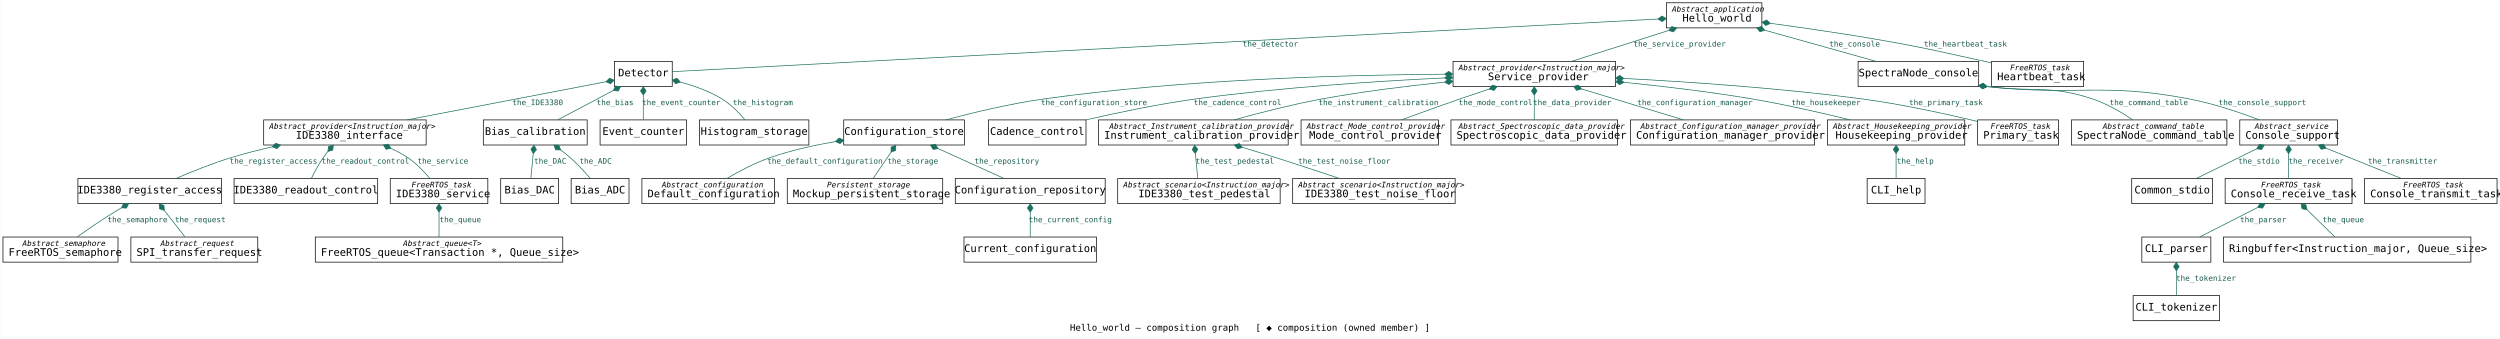
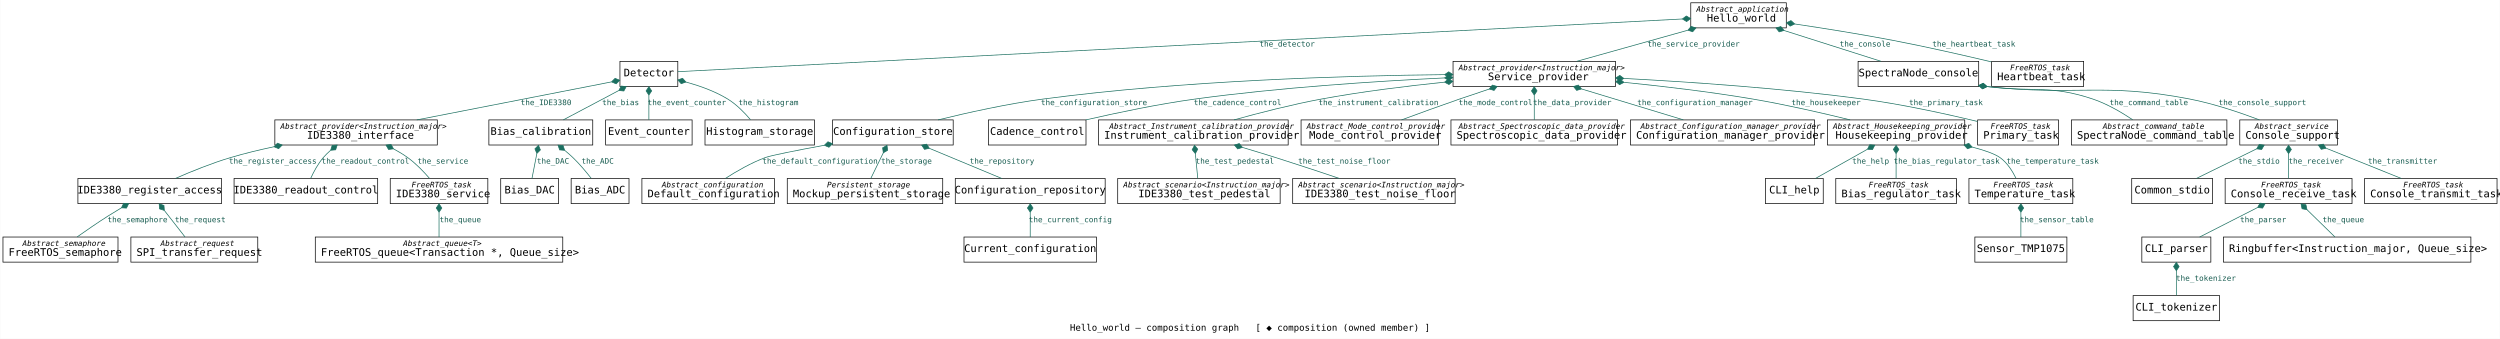
<svg xmlns="http://www.w3.org/2000/svg" width="3586pt" height="486pt" viewBox="0.00 0.00 3585.50 486.00">
  <g id="graph0" class="graph" transform="scale(1 1) rotate(0) translate(4 482)">
    <polygon fill="white" stroke="transparent" points="-4,4 -4,-482 3581.5,-482 3581.5,4 -4,4" />
    <text text-anchor="middle" x="1788.75" y="-7.6" font-family="Consolas" font-size="13.00">Hello_world — composition graph   [ ◆ composition (owned member) ]</text>
    <g id="node1" class="node">
-       <polygon fill="none" stroke="black" points="2523,-478 2386,-478 2386,-442 2523,-442 2523,-478" />
-       <text text-anchor="start" x="2394" y="-465.2" font-family="Consolas" font-style="italic" font-size="11.00">Abstract_application</text>
-       <text text-anchor="start" x="2409" y="-451" font-family="Consolas" font-size="15.00">Hello_world</text>
+       <polygon fill="none" stroke="black" points="2558,-478 2421,-478 2421,-442 2558,-442 2558,-478" />
+       <text text-anchor="start" x="2429" y="-465.2" font-family="Consolas" font-style="italic" font-size="11.00">Abstract_application</text>
+       <text text-anchor="start" x="2444" y="-451" font-family="Consolas" font-size="15.00">Hello_world</text>
    </g>
    <g id="node2" class="node">
-       <polygon fill="none" stroke="black" points="960,-394 877,-394 877,-358 960,-358 960,-394" />
-       <text text-anchor="middle" x="918.5" y="-372.5" font-family="Consolas" font-size="15.00">Detector</text>
+       <polygon fill="none" stroke="black" points="968,-394 885,-394 885,-358 968,-358 968,-394" />
+       <text text-anchor="middle" x="926.5" y="-372.5" font-family="Consolas" font-size="15.00">Detector</text>
    </g>
    <g id="edge1" class="edge">
-       <path fill="none" stroke="#1b6f60" d="M2373.69,-454.69C2093.29,-439.72 1168,-390.32 960.18,-379.23" />
-       <polygon fill="#1b6f60" stroke="#1b6f60" points="2373.79,-454.69 2379.99,-451.02 2385.77,-455.33 2379.56,-459.01 2373.79,-454.69" />
-       <text text-anchor="middle" x="1818" y="-415.2" font-family="Consolas" font-size="11.00" fill="#155a4e"> the_detector</text>
+       <path fill="none" stroke="#1b6f60" d="M2408.61,-454.76C2124.62,-439.86 1178.95,-390.24 968.32,-379.19" />
+       <polygon fill="#1b6f60" stroke="#1b6f60" points="2408.85,-454.77 2415.05,-451.09 2420.83,-455.4 2414.63,-459.08 2408.85,-454.77" />
+       <text text-anchor="middle" x="1842" y="-415.2" font-family="Consolas" font-size="11.00" fill="#155a4e"> the_detector</text>
    </g>
    <g id="node3" class="node">
      <polygon fill="none" stroke="black" points="2313,-394 2080,-394 2080,-358 2313,-358 2313,-394" />
      <text text-anchor="start" x="2088" y="-381.2" font-family="Consolas" font-style="italic" font-size="11.00">Abstract_provider&lt;Instruction_major&gt;</text>
      <text text-anchor="start" x="2130" y="-367" font-family="Consolas" font-size="15.00">Service_provider</text>
    </g>
    <g id="edge2" class="edge">
-       <path fill="none" stroke="#1b6f60" d="M2389.24,-438.26C2346.25,-424.59 2290.63,-406.92 2250.2,-394.07" />
-       <polygon fill="#1b6f60" stroke="#1b6f60" points="2389.29,-438.28 2396.22,-436.28 2400.73,-441.91 2393.8,-443.9 2389.29,-438.28" />
-       <text text-anchor="middle" x="2405" y="-415.2" font-family="Consolas" font-size="11.00" fill="#155a4e"> the_service_provider</text>
+       <path fill="none" stroke="#1b6f60" d="M2416.64,-438.61C2367.64,-424.9 2303.79,-407.03 2257.49,-394.07" />
+       <polygon fill="#1b6f60" stroke="#1b6f60" points="2416.88,-438.68 2423.73,-436.44 2428.43,-441.91 2421.58,-444.14 2416.88,-438.68" />
+       <text text-anchor="middle" x="2425" y="-415.2" font-family="Consolas" font-size="11.00" fill="#155a4e"> the_service_provider</text>
    </g>
    <g id="node4" class="node">
      <polygon fill="none" stroke="black" points="2834,-394 2661,-394 2661,-358 2834,-358 2834,-394" />
      <text text-anchor="middle" x="2747.5" y="-372.5" font-family="Consolas" font-size="15.00">SpectraNode_console</text>
    </g>
    <g id="edge3" class="edge">
-       <path fill="none" stroke="#1b6f60" d="M2527.36,-438.61C2576.36,-424.9 2640.21,-407.03 2686.51,-394.07" />
-       <polygon fill="#1b6f60" stroke="#1b6f60" points="2527.12,-438.68 2522.42,-444.14 2515.57,-441.91 2520.27,-436.44 2527.12,-438.68" />
-       <text text-anchor="middle" x="2656" y="-415.2" font-family="Consolas" font-size="11.00" fill="#155a4e"> the_console</text>
+       <path fill="none" stroke="#1b6f60" d="M2554.76,-438.26C2597.75,-424.59 2653.37,-406.92 2693.8,-394.07" />
+       <polygon fill="#1b6f60" stroke="#1b6f60" points="2554.71,-438.28 2550.2,-443.9 2543.27,-441.91 2547.78,-436.28 2554.71,-438.28" />
+       <text text-anchor="middle" x="2671" y="-415.2" font-family="Consolas" font-size="11.00" fill="#155a4e"> the_console</text>
    </g>
    <g id="node5" class="node">
      <polygon fill="none" stroke="black" points="2984.5,-394 2852.5,-394 2852.5,-358 2984.5,-358 2984.5,-394" />
      <text text-anchor="start" x="2879" y="-381.2" font-family="Consolas" font-style="italic" font-size="11.00">FreeRTOS_task</text>
      <text text-anchor="start" x="2860.5" y="-367" font-family="Consolas" font-size="15.00">Heartbeat_task</text>
    </g>
    <g id="edge4" class="edge">
-       <path fill="none" stroke="#1b6f60" d="M2535.25,-448.54C2582.38,-442.12 2642.93,-433.37 2696.5,-424 2761.75,-412.59 2777.73,-407.9 2842.5,-394 2845.67,-393.32 2848.92,-392.62 2852.2,-391.9" />
-       <polygon fill="#1b6f60" stroke="#1b6f60" points="2535.15,-448.55 2529.74,-453.32 2523.26,-450.16 2528.67,-445.39 2535.15,-448.55" />
-       <text text-anchor="middle" x="2815" y="-415.2" font-family="Consolas" font-size="11.00" fill="#155a4e"> the_heartbeat_task</text>
+       <path fill="none" stroke="#1b6f60" d="M2570.12,-447.62C2612.34,-441.32 2664.84,-432.96 2711.5,-424 2758.73,-414.93 2811.6,-402.89 2852.08,-393.27" />
+       <polygon fill="#1b6f60" stroke="#1b6f60" points="2570.08,-447.62 2564.73,-452.46 2558.21,-449.38 2563.56,-444.54 2570.08,-447.62" />
+       <text text-anchor="middle" x="2827" y="-415.2" font-family="Consolas" font-size="11.00" fill="#155a4e"> the_heartbeat_task</text>
    </g>
    <g id="node6" class="node">
-       <polygon fill="none" stroke="black" points="607,-310 374,-310 374,-274 607,-274 607,-310" />
-       <text text-anchor="start" x="382" y="-297.2" font-family="Consolas" font-style="italic" font-size="11.00">Abstract_provider&lt;Instruction_major&gt;</text>
-       <text text-anchor="start" x="420" y="-283" font-family="Consolas" font-size="15.00">IDE3380_interface</text>
+       <polygon fill="none" stroke="black" points="623,-310 390,-310 390,-274 623,-274 623,-310" />
+       <text text-anchor="start" x="398" y="-297.2" font-family="Consolas" font-style="italic" font-size="11.00">Abstract_provider&lt;Instruction_major&gt;</text>
+       <text text-anchor="start" x="436" y="-283" font-family="Consolas" font-size="15.00">IDE3380_interface</text>
    </g>
    <g id="edge5" class="edge">
-       <path fill="none" stroke="#1b6f60" d="M864.85,-364.72C793.32,-351.02 665.74,-326.57 579.64,-310.08" />
-       <polygon fill="#1b6f60" stroke="#1b6f60" points="864.9,-364.73 871.54,-361.93 876.68,-366.99 870.04,-369.79 864.9,-364.73" />
-       <text text-anchor="middle" x="767" y="-331.2" font-family="Consolas" font-size="11.00" fill="#155a4e"> the_IDE3380</text>
+       <path fill="none" stroke="#1b6f60" d="M872.59,-364.48C802.06,-350.71 677.59,-326.4 593.6,-310.01" />
+       <polygon fill="#1b6f60" stroke="#1b6f60" points="872.92,-364.54 879.57,-361.76 884.69,-366.84 878.04,-369.61 872.92,-364.54" />
+       <text text-anchor="middle" x="779" y="-331.2" font-family="Consolas" font-size="11.00" fill="#155a4e"> the_IDE3380</text>
    </g>
    <g id="node7" class="node">
-       <polygon fill="none" stroke="black" points="838,-310 689,-310 689,-274 838,-274 838,-310" />
-       <text text-anchor="middle" x="763.5" y="-288.5" font-family="Consolas" font-size="15.00">Bias_calibration</text>
+       <polygon fill="none" stroke="black" points="846,-310 697,-310 697,-274 846,-274 846,-310" />
+       <text text-anchor="middle" x="771.5" y="-288.5" font-family="Consolas" font-size="15.00">Bias_calibration</text>
    </g>
    <g id="edge6" class="edge">
-       <path fill="none" stroke="#1b6f60" d="M875.25,-352.12C850.02,-338.77 818.73,-322.22 795.68,-310.03" />
-       <polygon fill="#1b6f60" stroke="#1b6f60" points="875.4,-352.2 882.57,-351.47 886.01,-357.81 878.83,-358.54 875.4,-352.2" />
-       <text text-anchor="middle" x="878" y="-331.2" font-family="Consolas" font-size="11.00" fill="#155a4e"> the_bias</text>
+       <path fill="none" stroke="#1b6f60" d="M883.25,-352.12C858.02,-338.77 826.73,-322.22 803.68,-310.03" />
+       <polygon fill="#1b6f60" stroke="#1b6f60" points="883.4,-352.2 890.57,-351.47 894.01,-357.81 886.83,-358.54 883.4,-352.2" />
+       <text text-anchor="middle" x="886" y="-331.2" font-family="Consolas" font-size="11.00" fill="#155a4e"> the_bias</text>
    </g>
    <g id="node8" class="node">
-       <polygon fill="none" stroke="black" points="980.5,-310 856.5,-310 856.5,-274 980.5,-274 980.5,-310" />
-       <text text-anchor="middle" x="918.5" y="-288.5" font-family="Consolas" font-size="15.00">Event_counter</text>
+       <polygon fill="none" stroke="black" points="988.5,-310 864.5,-310 864.5,-274 988.5,-274 988.5,-310" />
+       <text text-anchor="middle" x="926.5" y="-288.5" font-family="Consolas" font-size="15.00">Event_counter</text>
    </g>
    <g id="edge7" class="edge">
-       <path fill="none" stroke="#1b6f60" d="M918.5,-345.48C918.5,-333.59 918.5,-320.31 918.5,-310.08" />
-       <polygon fill="#1b6f60" stroke="#1b6f60" points="918.5,-345.61 922.5,-351.61 918.5,-357.61 914.5,-351.61 918.5,-345.61" />
-       <text text-anchor="middle" x="973" y="-331.2" font-family="Consolas" font-size="11.00" fill="#155a4e"> the_event_counter</text>
+       <path fill="none" stroke="#1b6f60" d="M926.5,-345.48C926.5,-333.59 926.5,-320.31 926.5,-310.08" />
+       <polygon fill="#1b6f60" stroke="#1b6f60" points="926.5,-345.61 930.5,-351.61 926.5,-357.61 922.5,-351.61 926.5,-345.61" />
+       <text text-anchor="middle" x="981" y="-331.2" font-family="Consolas" font-size="11.00" fill="#155a4e"> the_event_counter</text>
    </g>
    <g id="node9" class="node">
-       <polygon fill="none" stroke="black" points="1156,-310 999,-310 999,-274 1156,-274 1156,-310" />
-       <text text-anchor="middle" x="1077.5" y="-288.5" font-family="Consolas" font-size="15.00">Histogram_storage</text>
+       <polygon fill="none" stroke="black" points="1164,-310 1007,-310 1007,-274 1164,-274 1164,-310" />
+       <text text-anchor="middle" x="1085.5" y="-288.5" font-family="Consolas" font-size="15.00">Histogram_storage</text>
    </g>
    <g id="edge8" class="edge">
-       <path fill="none" stroke="#1b6f60" d="M971.94,-364.27C991.59,-358.86 1013.43,-351.04 1031.5,-340 1044.17,-332.26 1055.83,-320.26 1064.24,-310.33" />
-       <polygon fill="#1b6f60" stroke="#1b6f60" points="971.66,-364.34 966.85,-369.71 960.04,-367.33 964.86,-361.96 971.66,-364.34" />
-       <text text-anchor="middle" x="1090" y="-331.2" font-family="Consolas" font-size="11.00" fill="#155a4e"> the_histogram</text>
+       <path fill="none" stroke="#1b6f60" d="M979.94,-364.27C999.59,-358.86 1021.43,-351.04 1039.5,-340 1052.17,-332.26 1063.83,-320.26 1072.24,-310.33" />
+       <polygon fill="#1b6f60" stroke="#1b6f60" points="979.66,-364.34 974.85,-369.71 968.04,-367.33 972.86,-361.96 979.66,-364.34" />
+       <text text-anchor="middle" x="1098" y="-331.2" font-family="Consolas" font-size="11.00" fill="#155a4e"> the_histogram</text>
    </g>
    <g id="node10" class="node">
-       <polygon fill="none" stroke="black" points="1379,-310 1206,-310 1206,-274 1379,-274 1379,-310" />
-       <text text-anchor="middle" x="1292.5" y="-288.5" font-family="Consolas" font-size="15.00">Configuration_store</text>
+       <polygon fill="none" stroke="black" points="1363,-310 1190,-310 1190,-274 1363,-274 1363,-310" />
+       <text text-anchor="middle" x="1276.5" y="-288.5" font-family="Consolas" font-size="15.00">Configuration_store</text>
    </g>
    <g id="edge9" class="edge">
-       <path fill="none" stroke="#1b6f60" d="M2067.58,-375.57C1925.9,-374.57 1691.92,-368.15 1492.5,-340 1444.82,-333.27 1391.81,-320.57 1352.35,-310.06" />
-       <polygon fill="#1b6f60" stroke="#1b6f60" points="2067.73,-375.57 2073.75,-371.61 2079.73,-375.64 2073.7,-379.61 2067.73,-375.57" />
+       <path fill="none" stroke="#1b6f60" d="M2067.66,-374.94C1926.06,-373.39 1692.15,-366.5 1492.5,-340 1441.14,-333.18 1383.88,-320.49 1341.23,-310.01" />
+       <polygon fill="#1b6f60" stroke="#1b6f60" points="2067.81,-374.94 2073.85,-371 2079.81,-375.06 2073.77,-379 2067.81,-374.94" />
      <text text-anchor="middle" x="1565" y="-331.2" font-family="Consolas" font-size="11.00" fill="#155a4e"> the_configuration_store</text>
    </g>
    <g id="node11" class="node">
      <polygon fill="none" stroke="black" points="1553.5,-310 1413.5,-310 1413.5,-274 1553.5,-274 1553.5,-310" />
      <text text-anchor="middle" x="1483.5" y="-288.5" font-family="Consolas" font-size="15.00">Cadence_control</text>
    </g>
    <g id="edge10" class="edge">
      <path fill="none" stroke="#1b6f60" d="M2067.62,-370.22C1969.4,-365.49 1830.98,-356.48 1710.5,-340 1657.37,-332.73 1598.05,-320.3 1553.37,-310.04" />
      <polygon fill="#1b6f60" stroke="#1b6f60" points="2067.71,-370.22 2073.9,-366.51 2079.7,-370.79 2073.52,-374.5 2067.71,-370.22" />
      <text text-anchor="middle" x="1771" y="-331.2" font-family="Consolas" font-size="11.00" fill="#155a4e"> the_cadence_control</text>
    </g>
    <g id="node12" class="node">
      <polygon fill="none" stroke="black" points="1843.5,-310 1571.5,-310 1571.5,-274 1843.5,-274 1843.5,-310" />
      <text text-anchor="start" x="1587" y="-297.2" font-family="Consolas" font-style="italic" font-size="11.00">Abstract_Instrument_calibration_provider</text>
      <text text-anchor="start" x="1579.5" y="-283" font-family="Consolas" font-size="15.00">Instrument_calibration_provider</text>
    </g>
    <g id="edge11" class="edge">
      <path fill="none" stroke="#1b6f60" d="M2067.51,-364.12C2012.96,-358.5 1948.88,-350.57 1891.5,-340 1849.02,-332.18 1801.84,-320.05 1765.88,-310.08" />
      <polygon fill="#1b6f60" stroke="#1b6f60" points="2067.78,-364.14 2074.16,-360.77 2079.72,-365.35 2073.35,-368.73 2067.78,-364.14" />
      <text text-anchor="middle" x="1973" y="-331.2" font-family="Consolas" font-size="11.00" fill="#155a4e"> the_instrument_calibration</text>
    </g>
    <g id="node13" class="node">
      <polygon fill="none" stroke="black" points="2059,-310 1862,-310 1862,-274 2059,-274 2059,-310" />
      <text text-anchor="start" x="1870" y="-297.2" font-family="Consolas" font-style="italic" font-size="11.00">Abstract_Mode_control_provider</text>
      <text text-anchor="start" x="1873.5" y="-283" font-family="Consolas" font-size="15.00">Mode_control_provider</text>
    </g>
    <g id="edge12" class="edge">
      <path fill="none" stroke="#1b6f60" d="M2131.78,-354.21C2117.81,-349.62 2103.14,-344.71 2089.5,-340 2061.68,-330.38 2030.68,-319.11 2006.04,-310.01" />
      <polygon fill="#1b6f60" stroke="#1b6f60" points="2131.91,-354.26 2138.86,-352.32 2143.32,-357.99 2136.37,-359.93 2131.91,-354.26" />
      <text text-anchor="middle" x="2141" y="-331.2" font-family="Consolas" font-size="11.00" fill="#155a4e"> the_mode_control</text>
    </g>
    <g id="node14" class="node">
      <polygon fill="none" stroke="black" points="2316,-310 2077,-310 2077,-274 2316,-274 2316,-310" />
      <text text-anchor="start" x="2088" y="-297.2" font-family="Consolas" font-style="italic" font-size="11.00">Abstract_Spectroscopic_data_provider</text>
      <text text-anchor="start" x="2085" y="-283" font-family="Consolas" font-size="15.00">Spectroscopic_data_provider</text>
    </g>
    <g id="edge13" class="edge">
      <path fill="none" stroke="#1b6f60" d="M2196.5,-345.48C2196.5,-333.59 2196.5,-320.31 2196.5,-310.08" />
      <polygon fill="#1b6f60" stroke="#1b6f60" points="2196.5,-345.61 2200.5,-351.61 2196.5,-357.61 2192.5,-351.61 2196.5,-345.61" />
      <text text-anchor="middle" x="2251" y="-331.2" font-family="Consolas" font-size="11.00" fill="#155a4e"> the_data_provider</text>
    </g>
    <g id="node15" class="node">
      <polygon fill="none" stroke="black" points="2598.5,-310 2334.5,-310 2334.5,-274 2598.5,-274 2598.5,-310" />
      <text text-anchor="start" x="2349" y="-297.2" font-family="Consolas" font-style="italic" font-size="11.00">Abstract_Configuration_manager_provider</text>
      <text text-anchor="start" x="2342.5" y="-283" font-family="Consolas" font-size="15.00">Configuration_manager_provider</text>
    </g>
    <g id="edge14" class="edge">
      <path fill="none" stroke="#1b6f60" d="M2264.51,-354.35C2309.54,-340.67 2367.9,-322.95 2410.3,-310.07" />
      <polygon fill="#1b6f60" stroke="#1b6f60" points="2264.25,-354.42 2259.68,-359.99 2252.77,-357.91 2257.35,-352.34 2264.25,-354.42" />
      <text text-anchor="middle" x="2427" y="-331.2" font-family="Consolas" font-size="11.00" fill="#155a4e"> the_configuration_manager</text>
    </g>
    <g id="node16" class="node">
      <polygon fill="none" stroke="black" points="2814,-310 2617,-310 2617,-274 2814,-274 2814,-310" />
      <text text-anchor="start" x="2625" y="-297.2" font-family="Consolas" font-style="italic" font-size="11.00">Abstract_Housekeeping_provider</text>
      <text text-anchor="start" x="2628.5" y="-283" font-family="Consolas" font-size="15.00">Housekeeping_provider</text>
    </g>
    <g id="edge15" class="edge">
      <path fill="none" stroke="#1b6f60" d="M2325.54,-363.88C2382.19,-358.15 2449.36,-350.19 2509.5,-340 2556.7,-332 2609.31,-319.95 2649.55,-310.05" />
      <polygon fill="#1b6f60" stroke="#1b6f60" points="2325.19,-363.91 2319.62,-368.49 2313.25,-365.11 2318.82,-360.53 2325.19,-363.91" />
      <text text-anchor="middle" x="2615" y="-331.2" font-family="Consolas" font-size="11.00" fill="#155a4e"> the_housekeeper</text>
    </g>
    <g id="node17" class="node">
      <polygon fill="none" stroke="black" points="2948.5,-310 2832.5,-310 2832.5,-274 2948.5,-274 2948.5,-310" />
      <text text-anchor="start" x="2851" y="-297.2" font-family="Consolas" font-style="italic" font-size="11.00">FreeRTOS_task</text>
      <text text-anchor="start" x="2840.5" y="-283" font-family="Consolas" font-size="15.00">Primary_task</text>
    </g>
    <g id="edge16" class="edge">
      <path fill="none" stroke="#1b6f60" d="M2325.29,-369.5C2420.2,-364.46 2552.26,-355.38 2667.5,-340 2723.97,-332.46 2787.47,-318.53 2832.23,-307.79" />
      <polygon fill="#1b6f60" stroke="#1b6f60" points="2325.01,-369.51 2319.23,-373.82 2313.03,-370.14 2318.81,-365.83 2325.01,-369.51" />
      <text text-anchor="middle" x="2787" y="-331.2" font-family="Consolas" font-size="11.00" fill="#155a4e"> the_primary_task</text>
    </g>
    <g id="node18" class="node">
      <polygon fill="none" stroke="black" points="3190,-310 2967,-310 2967,-274 3190,-274 3190,-310" />
      <text text-anchor="start" x="3012" y="-297.2" font-family="Consolas" font-style="italic" font-size="11.00">Abstract_command_table</text>
      <text text-anchor="start" x="2975" y="-283" font-family="Consolas" font-size="15.00">SpectraNode_command_table</text>
    </g>
    <g id="edge17" class="edge">
      <path fill="none" stroke="#1b6f60" d="M2846.31,-357.77C2914.05,-349.39 2935.69,-360.56 2997.5,-340 3018.17,-333.12 3039.4,-320.57 3054.93,-310.16" />
      <polygon fill="#1b6f60" stroke="#1b6f60" points="2845.96,-357.81 2840.55,-362.58 2834.07,-359.43 2839.48,-354.66 2845.96,-357.81" />
      <text text-anchor="middle" x="3078" y="-331.2" font-family="Consolas" font-size="11.00" fill="#155a4e"> the_command_table</text>
    </g>
    <g id="node19" class="node">
      <polygon fill="none" stroke="black" points="3348.5,-310 3208.5,-310 3208.5,-274 3348.5,-274 3348.5,-310" />
      <text text-anchor="start" x="3230" y="-297.2" font-family="Consolas" font-style="italic" font-size="11.00">Abstract_service</text>
      <text text-anchor="start" x="3216.5" y="-283" font-family="Consolas" font-size="15.00">Console_support</text>
    </g>
    <g id="edge18" class="edge">
      <path fill="none" stroke="#1b6f60" d="M2846,-357.85C2975.21,-343.86 3012.15,-363.98 3136.5,-340 3171.05,-333.34 3208.81,-320.56 3236.7,-310.01" />
      <polygon fill="#1b6f60" stroke="#1b6f60" points="2845.96,-357.85 2840.45,-362.5 2834.04,-359.21 2839.55,-354.55 2845.96,-357.85" />
      <text text-anchor="middle" x="3241" y="-331.2" font-family="Consolas" font-size="11.00" fill="#155a4e"> the_console_support</text>
    </g>
    <g id="node20" class="node">
      <polygon fill="none" stroke="black" points="313.5,-226 107.5,-226 107.5,-190 313.5,-190 313.5,-226" />
      <text text-anchor="middle" x="210.5" y="-204.5" font-family="Consolas" font-size="15.00">IDE3380_register_access</text>
    </g>
    <g id="edge19" class="edge">
-       <path fill="none" stroke="#1b6f60" d="M386.18,-271.37C366.53,-266.89 346.27,-261.74 327.5,-256 300.39,-247.71 270.77,-235.78 248.11,-226.01" />
-       <polygon fill="#1b6f60" stroke="#1b6f60" points="386.27,-271.39 393,-268.79 397.99,-274 391.26,-276.6 386.27,-271.39" />
-       <text text-anchor="middle" x="388" y="-247.2" font-family="Consolas" font-size="11.00" fill="#155a4e"> the_register_access</text>
+       <path fill="none" stroke="#1b6f60" d="M388.63,-271.47C367.76,-267.06 346.36,-261.9 326.5,-256 299.42,-247.96 269.93,-235.97 247.46,-226.11" />
+       <polygon fill="#1b6f60" stroke="#1b6f60" points="388.75,-271.5 395.43,-268.79 400.5,-273.92 393.82,-276.63 388.75,-271.5" />
+       <text text-anchor="middle" x="387" y="-247.2" font-family="Consolas" font-size="11.00" fill="#155a4e"> the_register_access</text>
    </g>
    <g id="node21" class="node">
      <polygon fill="none" stroke="black" points="537.5,-226 331.5,-226 331.5,-190 537.5,-190 537.5,-226" />
      <text text-anchor="middle" x="434.5" y="-204.5" font-family="Consolas" font-size="15.00">IDE3380_readout_control</text>
    </g>
    <g id="edge20" class="edge">
-       <path fill="none" stroke="#1b6f60" d="M465.98,-264.61C463.7,-261.78 461.5,-258.88 459.5,-256 452.96,-246.59 446.89,-235.26 442.37,-226.09" />
-       <polygon fill="#1b6f60" stroke="#1b6f60" points="466.09,-264.73 473.03,-266.7 473.88,-273.86 466.94,-271.89 466.09,-264.73" />
+       <path fill="none" stroke="#1b6f60" d="M469.91,-266.36C466.18,-263.11 462.62,-259.63 459.5,-256 451.91,-247.17 445.74,-235.64 441.42,-226.22" />
+       <polygon fill="#1b6f60" stroke="#1b6f60" points="470.03,-266.46 477.22,-267.1 479.39,-273.98 472.21,-273.34 470.03,-266.46" />
      <text text-anchor="middle" x="520" y="-247.2" font-family="Consolas" font-size="11.00" fill="#155a4e"> the_readout_control</text>
    </g>
    <g id="node22" class="node">
      <polygon fill="none" stroke="black" points="695.5,-226 555.5,-226 555.5,-190 695.5,-190 695.5,-226" />
      <text text-anchor="start" x="586" y="-213.2" font-family="Consolas" font-style="italic" font-size="11.00">FreeRTOS_task</text>
      <text text-anchor="start" x="563.5" y="-199" font-family="Consolas" font-size="15.00">IDE3380_service</text>
    </g>
    <g id="edge21" class="edge">
-       <path fill="none" stroke="#1b6f60" d="M556.94,-269.03C565.16,-265.2 573.22,-260.87 580.5,-256 592.71,-247.84 604.12,-235.85 612.4,-226.02" />
-       <polygon fill="#1b6f60" stroke="#1b6f60" points="556.7,-269.13 552.8,-275.19 545.7,-273.92 549.6,-267.86 556.7,-269.13" />
+       <path fill="none" stroke="#1b6f60" d="M560.45,-268.36C567.43,-264.61 574.3,-260.47 580.5,-256 592.23,-247.55 603.48,-235.8 611.8,-226.16" />
+       <polygon fill="#1b6f60" stroke="#1b6f60" points="560.19,-268.49 556.64,-274.77 549.48,-273.92 553.03,-267.64 560.19,-268.49" />
      <text text-anchor="middle" x="631" y="-247.2" font-family="Consolas" font-size="11.00" fill="#155a4e"> the_service</text>
    </g>
    <g id="node23" class="node">
      <polygon fill="none" stroke="black" points="797,-226 714,-226 714,-190 797,-190 797,-226" />
      <text text-anchor="middle" x="755.5" y="-204.5" font-family="Consolas" font-size="15.00">Bias_DAC</text>
    </g>
    <g id="edge22" class="edge">
-       <path fill="none" stroke="#1b6f60" d="M760.62,-261.48C759.46,-249.59 758.16,-236.31 757.17,-226.08" />
-       <polygon fill="#1b6f60" stroke="#1b6f60" points="760.64,-261.67 765.2,-267.25 761.8,-273.61 757.24,-268.03 760.64,-261.67" />
-       <text text-anchor="middle" x="785" y="-247.2" font-family="Consolas" font-size="11.00" fill="#155a4e"> the_DAC</text>
+       <path fill="none" stroke="#1b6f60" d="M765.74,-261.48C763.42,-249.59 760.83,-236.31 758.83,-226.08" />
+       <polygon fill="#1b6f60" stroke="#1b6f60" points="765.81,-261.83 770.88,-266.95 768.11,-273.61 763.03,-268.49 765.81,-261.83" />
+       <text text-anchor="middle" x="789" y="-247.2" font-family="Consolas" font-size="11.00" fill="#155a4e"> the_DAC</text>
    </g>
    <g id="node24" class="node">
      <polygon fill="none" stroke="black" points="898,-226 815,-226 815,-190 898,-190 898,-226" />
      <text text-anchor="middle" x="856.5" y="-204.5" font-family="Consolas" font-size="15.00">Bias_ADC</text>
    </g>
    <g id="edge23" class="edge">
-       <path fill="none" stroke="#1b6f60" d="M800.25,-266.68C804.83,-263.24 809.36,-259.64 813.5,-256 823.81,-246.95 834.22,-235.64 842.21,-226.39" />
-       <polygon fill="#1b6f60" stroke="#1b6f60" points="800,-266.86 797.47,-273.61 790.26,-273.87 792.79,-267.12 800,-266.86" />
-       <text text-anchor="middle" x="850" y="-247.2" font-family="Consolas" font-size="11.00" fill="#155a4e"> the_ADC</text>
+       <path fill="none" stroke="#1b6f60" d="M805.73,-266.35C809.82,-263.01 813.83,-259.52 817.5,-256 826.99,-246.9 836.44,-235.59 843.66,-226.34" />
+       <polygon fill="#1b6f60" stroke="#1b6f60" points="805.66,-266.41 803.41,-273.26 796.22,-273.82 798.47,-266.97 805.66,-266.41" />
+       <text text-anchor="middle" x="853" y="-247.2" font-family="Consolas" font-size="11.00" fill="#155a4e"> the_ADC</text>
    </g>
    <g id="node25" class="node">
      <polygon fill="none" stroke="black" points="1106.5,-226 916.5,-226 916.5,-190 1106.5,-190 1106.5,-226" />
      <text text-anchor="start" x="945" y="-213.2" font-family="Consolas" font-style="italic" font-size="11.00">Abstract_configuration</text>
      <text text-anchor="start" x="924.5" y="-199" font-family="Consolas" font-size="15.00">Default_configuration</text>
    </g>
    <g id="edge24" class="edge">
-       <path fill="none" stroke="#1b6f60" d="M1194.02,-278.98C1163.54,-273.69 1130.18,-266.27 1100.5,-256 1078.7,-248.46 1055.72,-236.2 1038.57,-226.09" />
-       <polygon fill="#1b6f60" stroke="#1b6f60" points="1194.16,-279 1200.73,-276.04 1206,-280.98 1199.42,-283.93 1194.16,-279" />
-       <text text-anchor="middle" x="1179" y="-247.2" font-family="Consolas" font-size="11.00" fill="#155a4e"> the_default_configuration</text>
+       <path fill="none" stroke="#1b6f60" d="M1177.99,-273.59C1139.35,-266.49 1102.14,-259.2 1093.5,-256 1073.19,-248.48 1052.02,-236.22 1036.28,-226.1" />
+       <polygon fill="#1b6f60" stroke="#1b6f60" points="1178.19,-273.63 1184.81,-270.77 1189.99,-275.78 1183.37,-278.64 1178.19,-273.63" />
+       <text text-anchor="middle" x="1172" y="-247.2" font-family="Consolas" font-size="11.00" fill="#155a4e"> the_default_configuration</text>
    </g>
    <g id="node26" class="node">
      <polygon fill="none" stroke="black" points="1348,-226 1125,-226 1125,-190 1348,-190 1348,-226" />
      <text text-anchor="start" x="1182" y="-213.2" font-family="Consolas" font-style="italic" font-size="11.00">Persistent_storage</text>
      <text text-anchor="start" x="1133" y="-199" font-family="Consolas" font-size="15.00">Mockup_persistent_storage</text>
    </g>
    <g id="edge25" class="edge">
-       <path fill="none" stroke="#1b6f60" d="M1273.62,-263.36C1265.19,-251.01 1255.52,-236.86 1248.17,-226.08" />
-       <polygon fill="#1b6f60" stroke="#1b6f60" points="1273.86,-263.7 1280.54,-266.4 1280.62,-273.61 1273.94,-270.91 1273.86,-263.7" />
-       <text text-anchor="middle" x="1305" y="-247.2" font-family="Consolas" font-size="11.00" fill="#155a4e"> the_storage</text>
+       <path fill="none" stroke="#1b6f60" d="M1262.65,-262.61C1256.72,-250.44 1249.98,-236.64 1244.83,-226.08" />
+       <polygon fill="#1b6f60" stroke="#1b6f60" points="1262.76,-262.82 1268.98,-266.46 1268.02,-273.61 1261.79,-269.97 1262.76,-262.82" />
+       <text text-anchor="middle" x="1296" y="-247.2" font-family="Consolas" font-size="11.00" fill="#155a4e"> the_storage</text>
    </g>
    <g id="node27" class="node">
      <polygon fill="none" stroke="black" points="1581,-226 1366,-226 1366,-190 1581,-190 1581,-226" />
      <text text-anchor="middle" x="1473.5" y="-204.5" font-family="Consolas" font-size="15.00">Configuration_repository</text>
    </g>
    <g id="edge26" class="edge">
-       <path fill="none" stroke="#1b6f60" d="M1341.42,-268.84C1371.15,-255.37 1408.52,-238.44 1435.92,-226.03" />
-       <polygon fill="#1b6f60" stroke="#1b6f60" points="1341.37,-268.86 1337.56,-274.98 1330.44,-273.81 1334.26,-267.69 1341.37,-268.86" />
-       <text text-anchor="middle" x="1440" y="-247.2" font-family="Consolas" font-size="11.00" fill="#155a4e"> the_repository</text>
+       <path fill="none" stroke="#1b6f60" d="M1328.9,-269.19C1361.38,-255.67 1402.51,-238.55 1432.59,-226.03" />
+       <polygon fill="#1b6f60" stroke="#1b6f60" points="1328.88,-269.2 1324.87,-275.2 1317.8,-273.81 1321.8,-267.81 1328.88,-269.2" />
+       <text text-anchor="middle" x="1433" y="-247.2" font-family="Consolas" font-size="11.00" fill="#155a4e"> the_repository</text>
    </g>
    <g id="node28" class="node">
      <polygon fill="none" stroke="black" points="1832,-226 1599,-226 1599,-190 1832,-190 1832,-226" />
      <text text-anchor="start" x="1607" y="-213.2" font-family="Consolas" font-style="italic" font-size="11.00">Abstract_scenario&lt;Instruction_major&gt;</text>
      <text text-anchor="start" x="1628.5" y="-199" font-family="Consolas" font-size="15.00">IDE3380_test_pedestal</text>
    </g>
    <g id="edge27" class="edge">
      <path fill="none" stroke="#1b6f60" d="M1710.38,-261.48C1711.54,-249.59 1712.84,-236.31 1713.83,-226.08" />
      <polygon fill="#1b6f60" stroke="#1b6f60" points="1710.36,-261.67 1713.76,-268.03 1709.2,-273.61 1705.8,-267.25 1710.36,-261.67" />
      <text text-anchor="middle" x="1767" y="-247.2" font-family="Consolas" font-size="11.00" fill="#155a4e"> the_test_pedestal</text>
    </g>
    <g id="node29" class="node">
      <polygon fill="none" stroke="black" points="2083,-226 1850,-226 1850,-190 2083,-190 2083,-226" />
      <text text-anchor="start" x="1858" y="-213.2" font-family="Consolas" font-style="italic" font-size="11.00">Abstract_scenario&lt;Instruction_major&gt;</text>
      <text text-anchor="start" x="1867" y="-199" font-family="Consolas" font-size="15.00">IDE3380_test_noise_floor</text>
    </g>
    <g id="edge28" class="edge">
      <path fill="none" stroke="#1b6f60" d="M1778.18,-270.45C1793.8,-265.8 1810.23,-260.81 1825.5,-256 1855.9,-246.43 1889.78,-235.15 1916.71,-226.05" />
      <polygon fill="#1b6f60" stroke="#1b6f60" points="1777.94,-270.52 1773.33,-276.07 1766.44,-273.94 1771.05,-268.4 1777.94,-270.52" />
      <text text-anchor="middle" x="1924" y="-247.2" font-family="Consolas" font-size="11.00" fill="#155a4e"> the_test_noise_floor</text>
    </g>
    <g id="node30" class="node">
-       <polygon fill="none" stroke="black" points="2757,-226 2674,-226 2674,-190 2757,-190 2757,-226" />
-       <text text-anchor="middle" x="2715.5" y="-204.5" font-family="Consolas" font-size="15.00">CLI_help</text>
+       <polygon fill="none" stroke="black" points="2611,-226 2528,-226 2528,-190 2611,-190 2611,-226" />
+       <text text-anchor="middle" x="2569.5" y="-204.5" font-family="Consolas" font-size="15.00">CLI_help</text>
    </g>
    <g id="edge29" class="edge">
+       <path fill="none" stroke="#1b6f60" d="M2674.12,-267.76C2650.47,-254.48 2621.33,-238.11 2599.82,-226.03" />
+       <polygon fill="#1b6f60" stroke="#1b6f60" points="2674.43,-267.93 2681.62,-267.38 2684.89,-273.81 2677.7,-274.36 2674.43,-267.93" />
+       <text text-anchor="middle" x="2679" y="-247.2" font-family="Consolas" font-size="11.00" fill="#155a4e"> the_help</text>
+     </g>
+     <g id="node31" class="node">
+       <polygon fill="none" stroke="black" points="2802,-226 2629,-226 2629,-190 2802,-190 2802,-226" />
+       <text text-anchor="start" x="2676" y="-213.2" font-family="Consolas" font-style="italic" font-size="11.00">FreeRTOS_task</text>
+       <text text-anchor="start" x="2637" y="-199" font-family="Consolas" font-size="15.00">Bias_regulator_task</text>
+     </g>
+     <g id="edge30" class="edge">
      <path fill="none" stroke="#1b6f60" d="M2715.5,-261.48C2715.5,-249.59 2715.5,-236.31 2715.5,-226.08" />
      <polygon fill="#1b6f60" stroke="#1b6f60" points="2715.5,-261.61 2719.5,-267.61 2715.5,-273.61 2711.5,-267.61 2715.5,-261.61" />
-       <text text-anchor="middle" x="2743" y="-247.2" font-family="Consolas" font-size="11.00" fill="#155a4e"> the_help</text>
-     </g>
-     <g id="node31" class="node">
+       <text text-anchor="middle" x="2788" y="-247.2" font-family="Consolas" font-size="11.00" fill="#155a4e"> the_bias_regulator_task</text>
+     </g>
+     <g id="node32" class="node">
+       <polygon fill="none" stroke="black" points="2969,-226 2820,-226 2820,-190 2969,-190 2969,-226" />
+       <text text-anchor="start" x="2855" y="-213.2" font-family="Consolas" font-style="italic" font-size="11.00">FreeRTOS_task</text>
+       <text text-anchor="start" x="2828" y="-199" font-family="Consolas" font-size="15.00">Temperature_task</text>
+     </g>
+     <g id="edge31" class="edge">
+       <path fill="none" stroke="#1b6f60" d="M2824.75,-271.04C2842.11,-266.51 2856.85,-261.42 2864.5,-256 2874.92,-248.61 2882.57,-236.34 2887.54,-226.2" />
+       <polygon fill="#1b6f60" stroke="#1b6f60" points="2824.67,-271.06 2819.8,-276.38 2813.02,-273.94 2817.89,-268.62 2824.67,-271.06" />
+       <text text-anchor="middle" x="2940" y="-247.2" font-family="Consolas" font-size="11.00" fill="#155a4e"> the_temperature_task</text>
+     </g>
+     <g id="node33" class="node">
      <polygon fill="none" stroke="black" points="3169.5,-226 3053.5,-226 3053.5,-190 3169.5,-190 3169.5,-226" />
      <text text-anchor="middle" x="3111.5" y="-204.5" font-family="Consolas" font-size="15.00">Common_stdio</text>
    </g>
-     <g id="edge30" class="edge">
+     <g id="edge32" class="edge">
      <path fill="none" stroke="#1b6f60" d="M3232.63,-268.48C3205.33,-255.07 3171.23,-238.33 3146.18,-226.03" />
      <polygon fill="#1b6f60" stroke="#1b6f60" points="3232.72,-268.52 3239.87,-267.58 3243.49,-273.81 3236.34,-274.76 3232.72,-268.52" />
      <text text-anchor="middle" x="3236" y="-247.2" font-family="Consolas" font-size="11.00" fill="#155a4e"> the_stdio</text>
    </g>
-     <g id="node32" class="node">
+     <g id="node34" class="node">
      <polygon fill="none" stroke="black" points="3369.5,-226 3187.5,-226 3187.5,-190 3369.5,-190 3369.5,-226" />
      <text text-anchor="start" x="3239" y="-213.2" font-family="Consolas" font-style="italic" font-size="11.00">FreeRTOS_task</text>
      <text text-anchor="start" x="3195.5" y="-199" font-family="Consolas" font-size="15.00">Console_receive_task</text>
    </g>
-     <g id="edge31" class="edge">
+     <g id="edge33" class="edge">
      <path fill="none" stroke="#1b6f60" d="M3278.5,-261.48C3278.5,-249.59 3278.5,-236.31 3278.5,-226.08" />
      <polygon fill="#1b6f60" stroke="#1b6f60" points="3278.5,-261.61 3282.5,-267.61 3278.5,-273.61 3274.5,-267.61 3278.5,-261.61" />
      <text text-anchor="middle" x="3318" y="-247.2" font-family="Consolas" font-size="11.00" fill="#155a4e"> the_receiver</text>
    </g>
-     <g id="node33" class="node">
+     <g id="node35" class="node">
      <polygon fill="none" stroke="black" points="3577.5,-226 3387.5,-226 3387.5,-190 3577.5,-190 3577.5,-226" />
      <text text-anchor="start" x="3443" y="-213.2" font-family="Consolas" font-style="italic" font-size="11.00">FreeRTOS_task</text>
      <text text-anchor="start" x="3395.5" y="-199" font-family="Consolas" font-size="15.00">Console_transmit_task</text>
    </g>
-     <g id="edge32" class="edge">
+     <g id="edge34" class="edge">
      <path fill="none" stroke="#1b6f60" d="M3332.76,-269.19C3366.4,-255.67 3408.99,-238.55 3440.14,-226.03" />
      <polygon fill="#1b6f60" stroke="#1b6f60" points="3332.4,-269.33 3328.32,-275.28 3321.27,-273.81 3325.34,-267.86 3332.4,-269.33" />
      <text text-anchor="middle" x="3442" y="-247.2" font-family="Consolas" font-size="11.00" fill="#155a4e"> the_transmitter</text>
    </g>
-     <g id="node34" class="node">
+     <g id="node36" class="node">
      <polygon fill="none" stroke="black" points="165,-142 0,-142 0,-106 165,-106 165,-142" />
      <text text-anchor="start" x="28" y="-129.2" font-family="Consolas" font-style="italic" font-size="11.00">Abstract_semaphore</text>
      <text text-anchor="start" x="8" y="-115" font-family="Consolas" font-size="15.00">FreeRTOS_semaphore</text>
    </g>
-     <g id="edge33" class="edge">
+     <g id="edge35" class="edge">
      <path fill="none" stroke="#1b6f60" d="M169.65,-183.74C163.19,-179.9 156.63,-175.9 150.5,-172 135.61,-162.53 119.33,-151.31 106.43,-142.21" />
      <polygon fill="#1b6f60" stroke="#1b6f60" points="169.97,-183.92 177.17,-183.51 180.32,-190 173.12,-190.41 169.97,-183.92" />
      <text text-anchor="middle" x="193" y="-163.2" font-family="Consolas" font-size="11.00" fill="#155a4e"> the_semaphore</text>
    </g>
-     <g id="node35" class="node">
+     <g id="node37" class="node">
      <polygon fill="none" stroke="black" points="365.5,-142 183.5,-142 183.5,-106 365.5,-106 365.5,-142" />
      <text text-anchor="start" x="226" y="-129.2" font-family="Consolas" font-style="italic" font-size="11.00">Abstract_request</text>
      <text text-anchor="start" x="191.5" y="-115" font-family="Consolas" font-size="15.00">SPI_transfer_request</text>
    </g>
-     <g id="edge34" class="edge">
+     <g id="edge36" class="edge">
      <path fill="none" stroke="#1b6f60" d="M231.49,-180.11C241.26,-167.59 252.59,-153.07 261.17,-142.08" />
      <polygon fill="#1b6f60" stroke="#1b6f60" points="231.46,-180.15 230.92,-187.34 224.07,-189.61 224.61,-182.42 231.46,-180.15" />
      <text text-anchor="middle" x="283" y="-163.2" font-family="Consolas" font-size="11.00" fill="#155a4e"> the_request</text>
    </g>
-     <g id="node36" class="node">
+     <g id="node38" class="node">
      <polygon fill="none" stroke="black" points="803,-142 448,-142 448,-106 803,-106 803,-142" />
      <text text-anchor="start" x="574" y="-129.2" font-family="Consolas" font-style="italic" font-size="11.00">Abstract_queue&lt;T&gt;</text>
      <text text-anchor="start" x="456" y="-115" font-family="Consolas" font-size="15.00">FreeRTOS_queue&lt;Transaction *, Queue_size&gt;</text>
    </g>
-     <g id="edge35" class="edge">
+     <g id="edge37" class="edge">
      <path fill="none" stroke="#1b6f60" d="M625.5,-177.48C625.5,-165.59 625.5,-152.31 625.5,-142.08" />
      <polygon fill="#1b6f60" stroke="#1b6f60" points="625.5,-177.61 629.5,-183.61 625.5,-189.61 621.5,-183.61 625.5,-177.61" />
      <text text-anchor="middle" x="656" y="-163.2" font-family="Consolas" font-size="11.00" fill="#155a4e"> the_queue</text>
    </g>
-     <g id="node37" class="node">
+     <g id="node39" class="node">
      <polygon fill="none" stroke="black" points="1568.5,-142 1378.5,-142 1378.5,-106 1568.5,-106 1568.5,-142" />
      <text text-anchor="middle" x="1473.5" y="-120.5" font-family="Consolas" font-size="15.00">Current_configuration</text>
    </g>
-     <g id="edge36" class="edge">
+     <g id="edge38" class="edge">
      <path fill="none" stroke="#1b6f60" d="M1473.5,-177.48C1473.5,-165.59 1473.5,-152.31 1473.5,-142.08" />
      <polygon fill="#1b6f60" stroke="#1b6f60" points="1473.5,-177.61 1477.5,-183.61 1473.5,-189.61 1469.5,-183.61 1473.5,-177.61" />
      <text text-anchor="middle" x="1531" y="-163.2" font-family="Consolas" font-size="11.00" fill="#155a4e"> the_current_config</text>
    </g>
-     <g id="node38" class="node">
+     <g id="node40" class="node">
+       <polygon fill="none" stroke="black" points="2960.5,-142 2828.5,-142 2828.5,-106 2960.5,-106 2960.5,-142" />
+       <text text-anchor="middle" x="2894.5" y="-120.5" font-family="Consolas" font-size="15.00">Sensor_TMP1075</text>
+     </g>
+     <g id="edge39" class="edge">
+       <path fill="none" stroke="#1b6f60" d="M2894.5,-177.48C2894.5,-165.59 2894.5,-152.31 2894.5,-142.08" />
+       <polygon fill="#1b6f60" stroke="#1b6f60" points="2894.5,-177.61 2898.5,-183.61 2894.5,-189.61 2890.5,-183.61 2894.5,-177.61" />
+       <text text-anchor="middle" x="2946" y="-163.2" font-family="Consolas" font-size="11.00" fill="#155a4e"> the_sensor_table</text>
+     </g>
+     <g id="node41" class="node">
      <polygon fill="none" stroke="black" points="3167,-142 3068,-142 3068,-106 3167,-106 3167,-142" />
      <text text-anchor="middle" x="3117.5" y="-120.5" font-family="Consolas" font-size="15.00">CLI_parser</text>
    </g>
-     <g id="edge37" class="edge">
+     <g id="edge40" class="edge">
      <path fill="none" stroke="#1b6f60" d="M3233.93,-184.3C3207.66,-170.92 3174.98,-154.27 3150.93,-142.03" />
      <polygon fill="#1b6f60" stroke="#1b6f60" points="3234.06,-184.36 3241.22,-183.52 3244.75,-189.81 3237.59,-190.65 3234.06,-184.36" />
      <text text-anchor="middle" x="3242" y="-163.2" font-family="Consolas" font-size="11.00" fill="#155a4e"> the_parser</text>
    </g>
-     <g id="node39" class="node">
+     <g id="node42" class="node">
      <polygon fill="none" stroke="black" points="3540,-142 3185,-142 3185,-106 3540,-106 3540,-142" />
      <text text-anchor="start" x="3193" y="-120.5" font-family="Consolas" font-size="15.00">Ringbuffer&lt;Instruction_major, Queue_size&gt;</text>
    </g>
-     <g id="edge38" class="edge">
+     <g id="edge41" class="edge">
      <path fill="none" stroke="#1b6f60" d="M3304.91,-181.22C3317.99,-168.45 3333.41,-153.4 3345,-142.08" />
      <polygon fill="#1b6f60" stroke="#1b6f60" points="3304.9,-181.23 3303.4,-188.28 3296.31,-189.61 3297.81,-182.56 3304.9,-181.23" />
      <text text-anchor="middle" x="3357" y="-163.2" font-family="Consolas" font-size="11.00" fill="#155a4e"> the_queue</text>
    </g>
-     <g id="node40" class="node">
+     <g id="node43" class="node">
      <polygon fill="none" stroke="black" points="3179.5,-58 3055.5,-58 3055.5,-22 3179.5,-22 3179.5,-58" />
      <text text-anchor="middle" x="3117.5" y="-36.5" font-family="Consolas" font-size="15.00">CLI_tokenizer</text>
    </g>
-     <g id="edge39" class="edge">
+     <g id="edge42" class="edge">
      <path fill="none" stroke="#1b6f60" d="M3117.5,-93.48C3117.5,-81.59 3117.5,-68.31 3117.5,-58.08" />
      <polygon fill="#1b6f60" stroke="#1b6f60" points="3117.5,-93.61 3121.5,-99.61 3117.5,-105.61 3113.5,-99.61 3117.5,-93.61" />
      <text text-anchor="middle" x="3160" y="-79.2" font-family="Consolas" font-size="11.00" fill="#155a4e"> the_tokenizer</text>
    </g>
  </g>
</svg>
